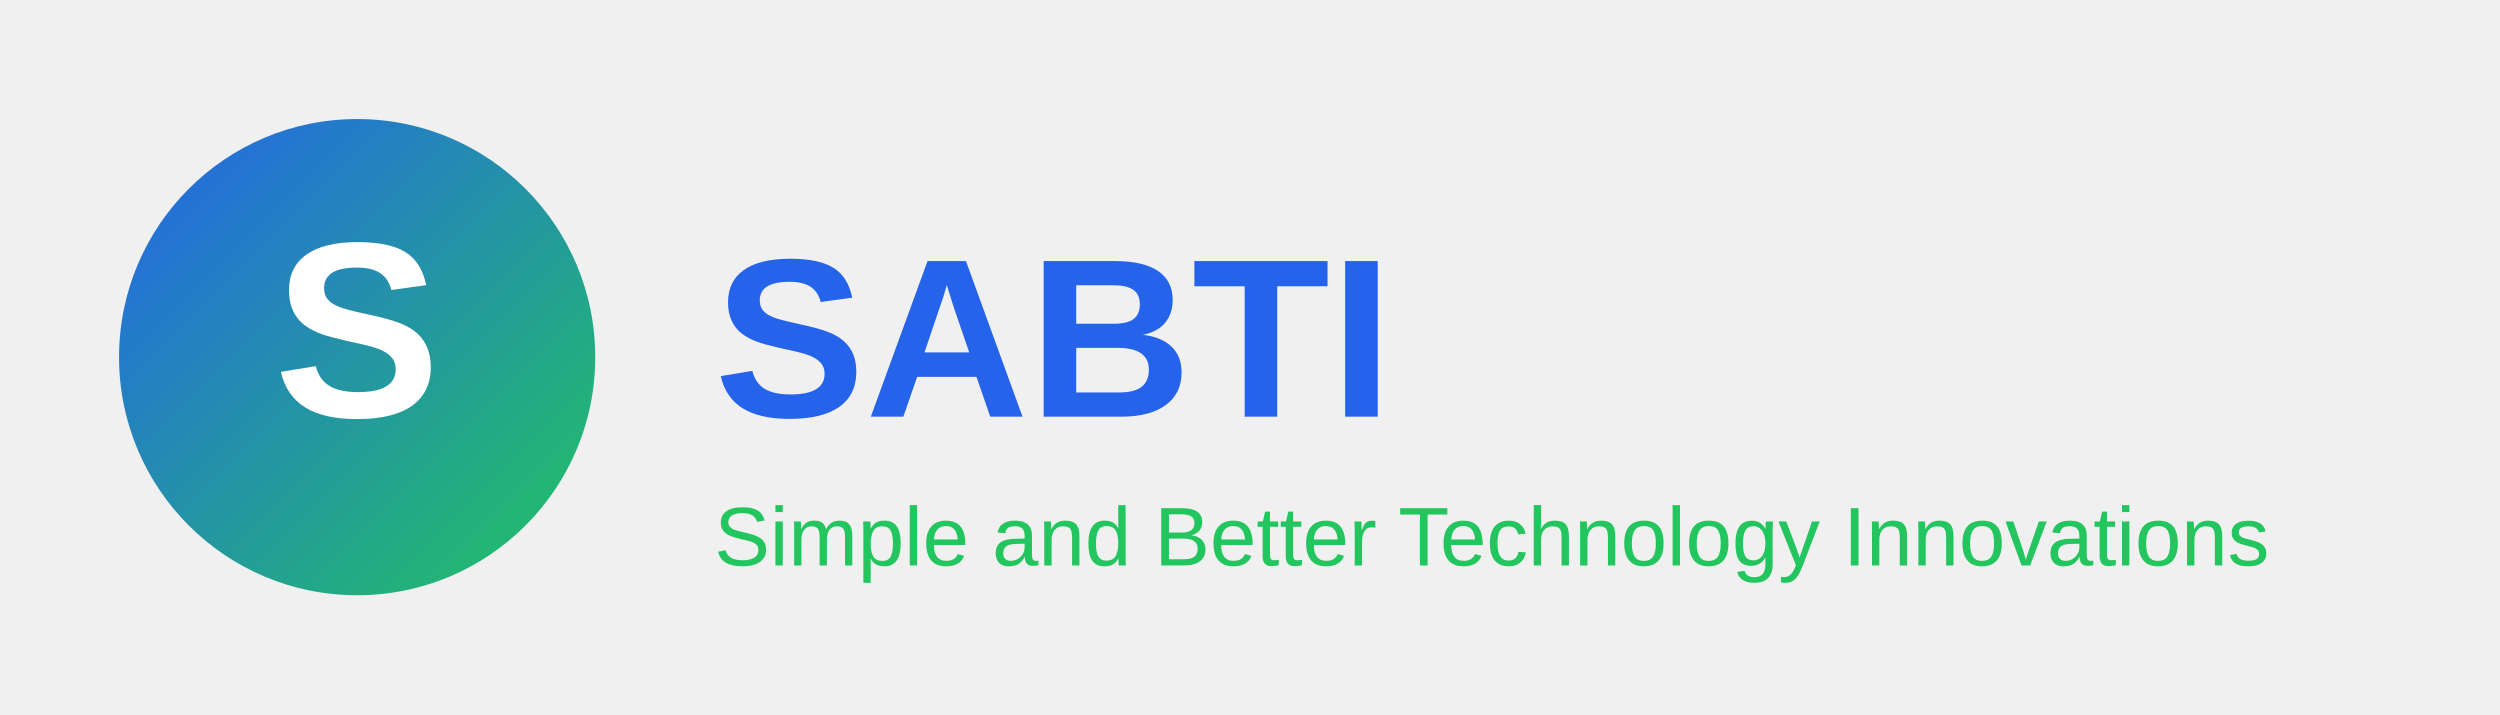
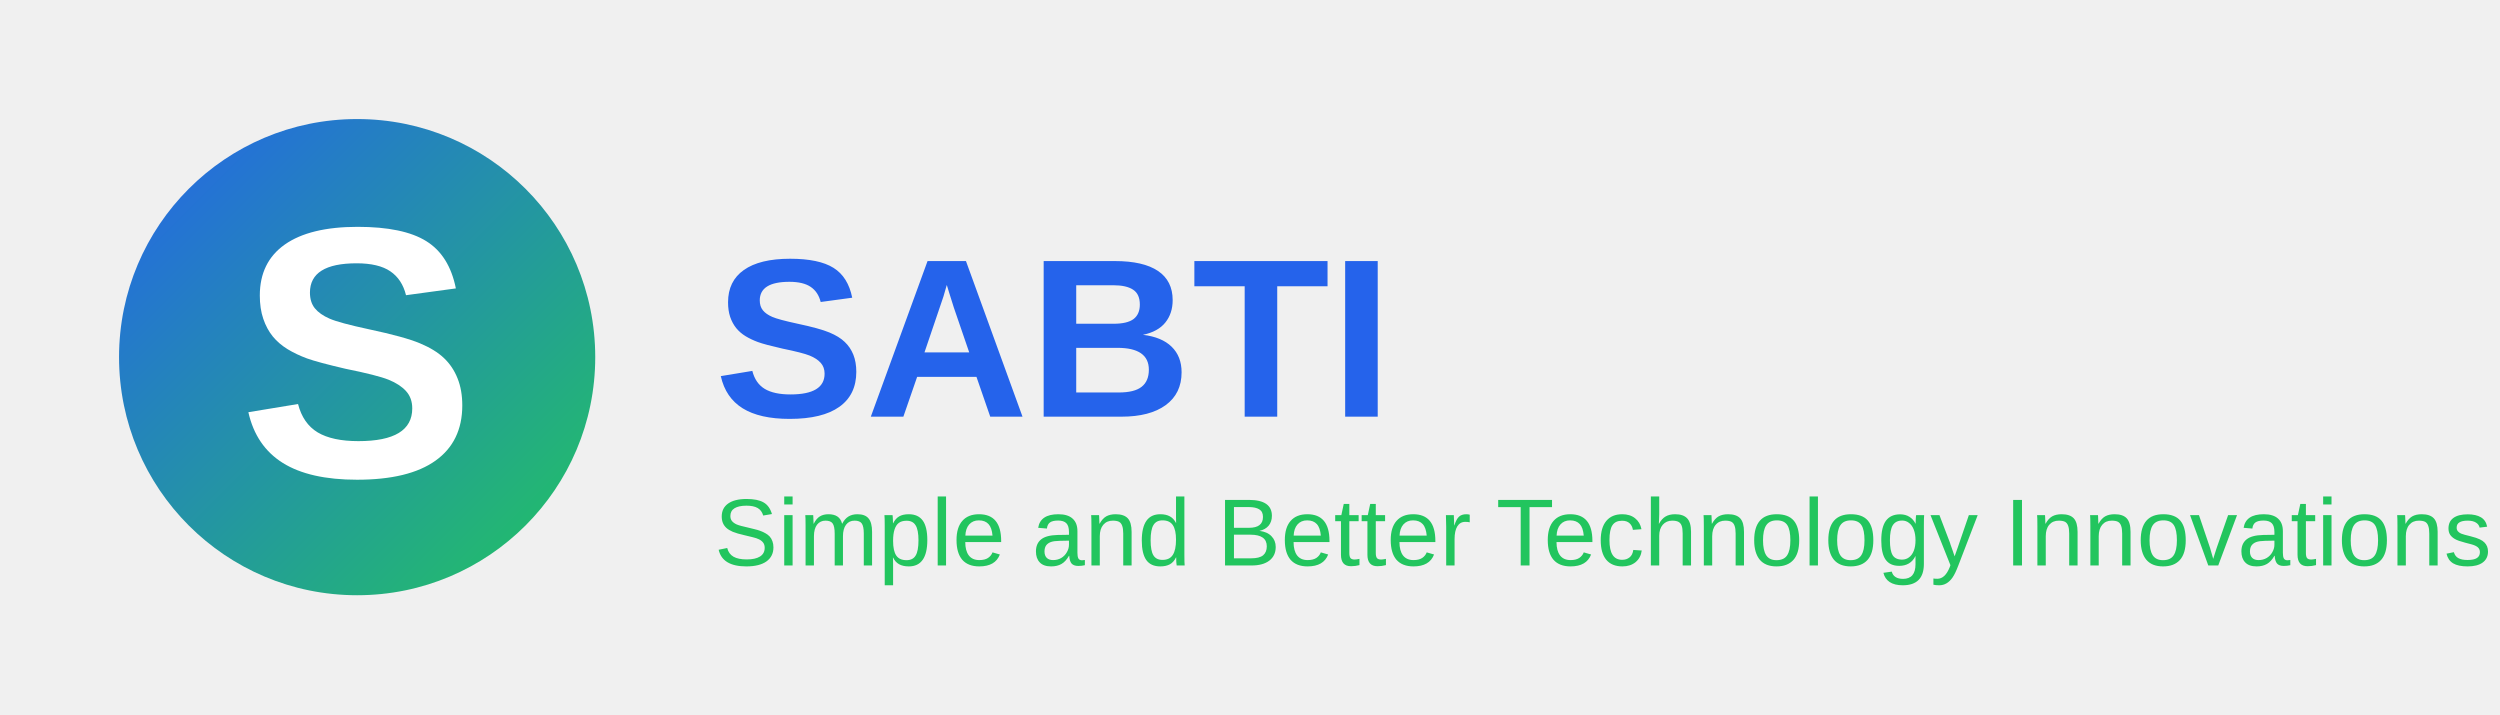
<svg xmlns="http://www.w3.org/2000/svg" width="420" height="120" viewBox="0 0 420 120">
  <defs>
    <linearGradient id="sabtiGradient" x1="0%" y1="0%" x2="100%" y2="100%">
      <stop offset="0%" stop-color="#2563EB" />
      <stop offset="100%" stop-color="#22C55E" />
    </linearGradient>
  </defs>
  <circle cx="60" cy="60" r="40" fill="url(#sabtiGradient)" />
-   <text x="60" y="70" font-size="42" font-family="Segoe UI, Arial, sans-serif" text-anchor="middle" fill="white" font-weight="bold">
+   <text x="60" y="80" font-size="60" font-family="Segoe UI, Arial, sans-serif" text-anchor="middle" fill="white" font-weight="bold">
S
</text>
  <text x="120" y="70" font-size="38" font-family="Segoe UI, Arial, sans-serif" fill="#2563EB" font-weight="700">
SABTI
</text>
-   <text x="120" y="95" font-size="14" font-family="Segoe UI, Arial, sans-serif" fill="#22C55E">
+   <text x="120" y="95" font-size="16" font-family="Segoe UI, Arial, sans-serif" fill="#22C55E">
Simple and Better Technology Innovations
</text>
</svg>
